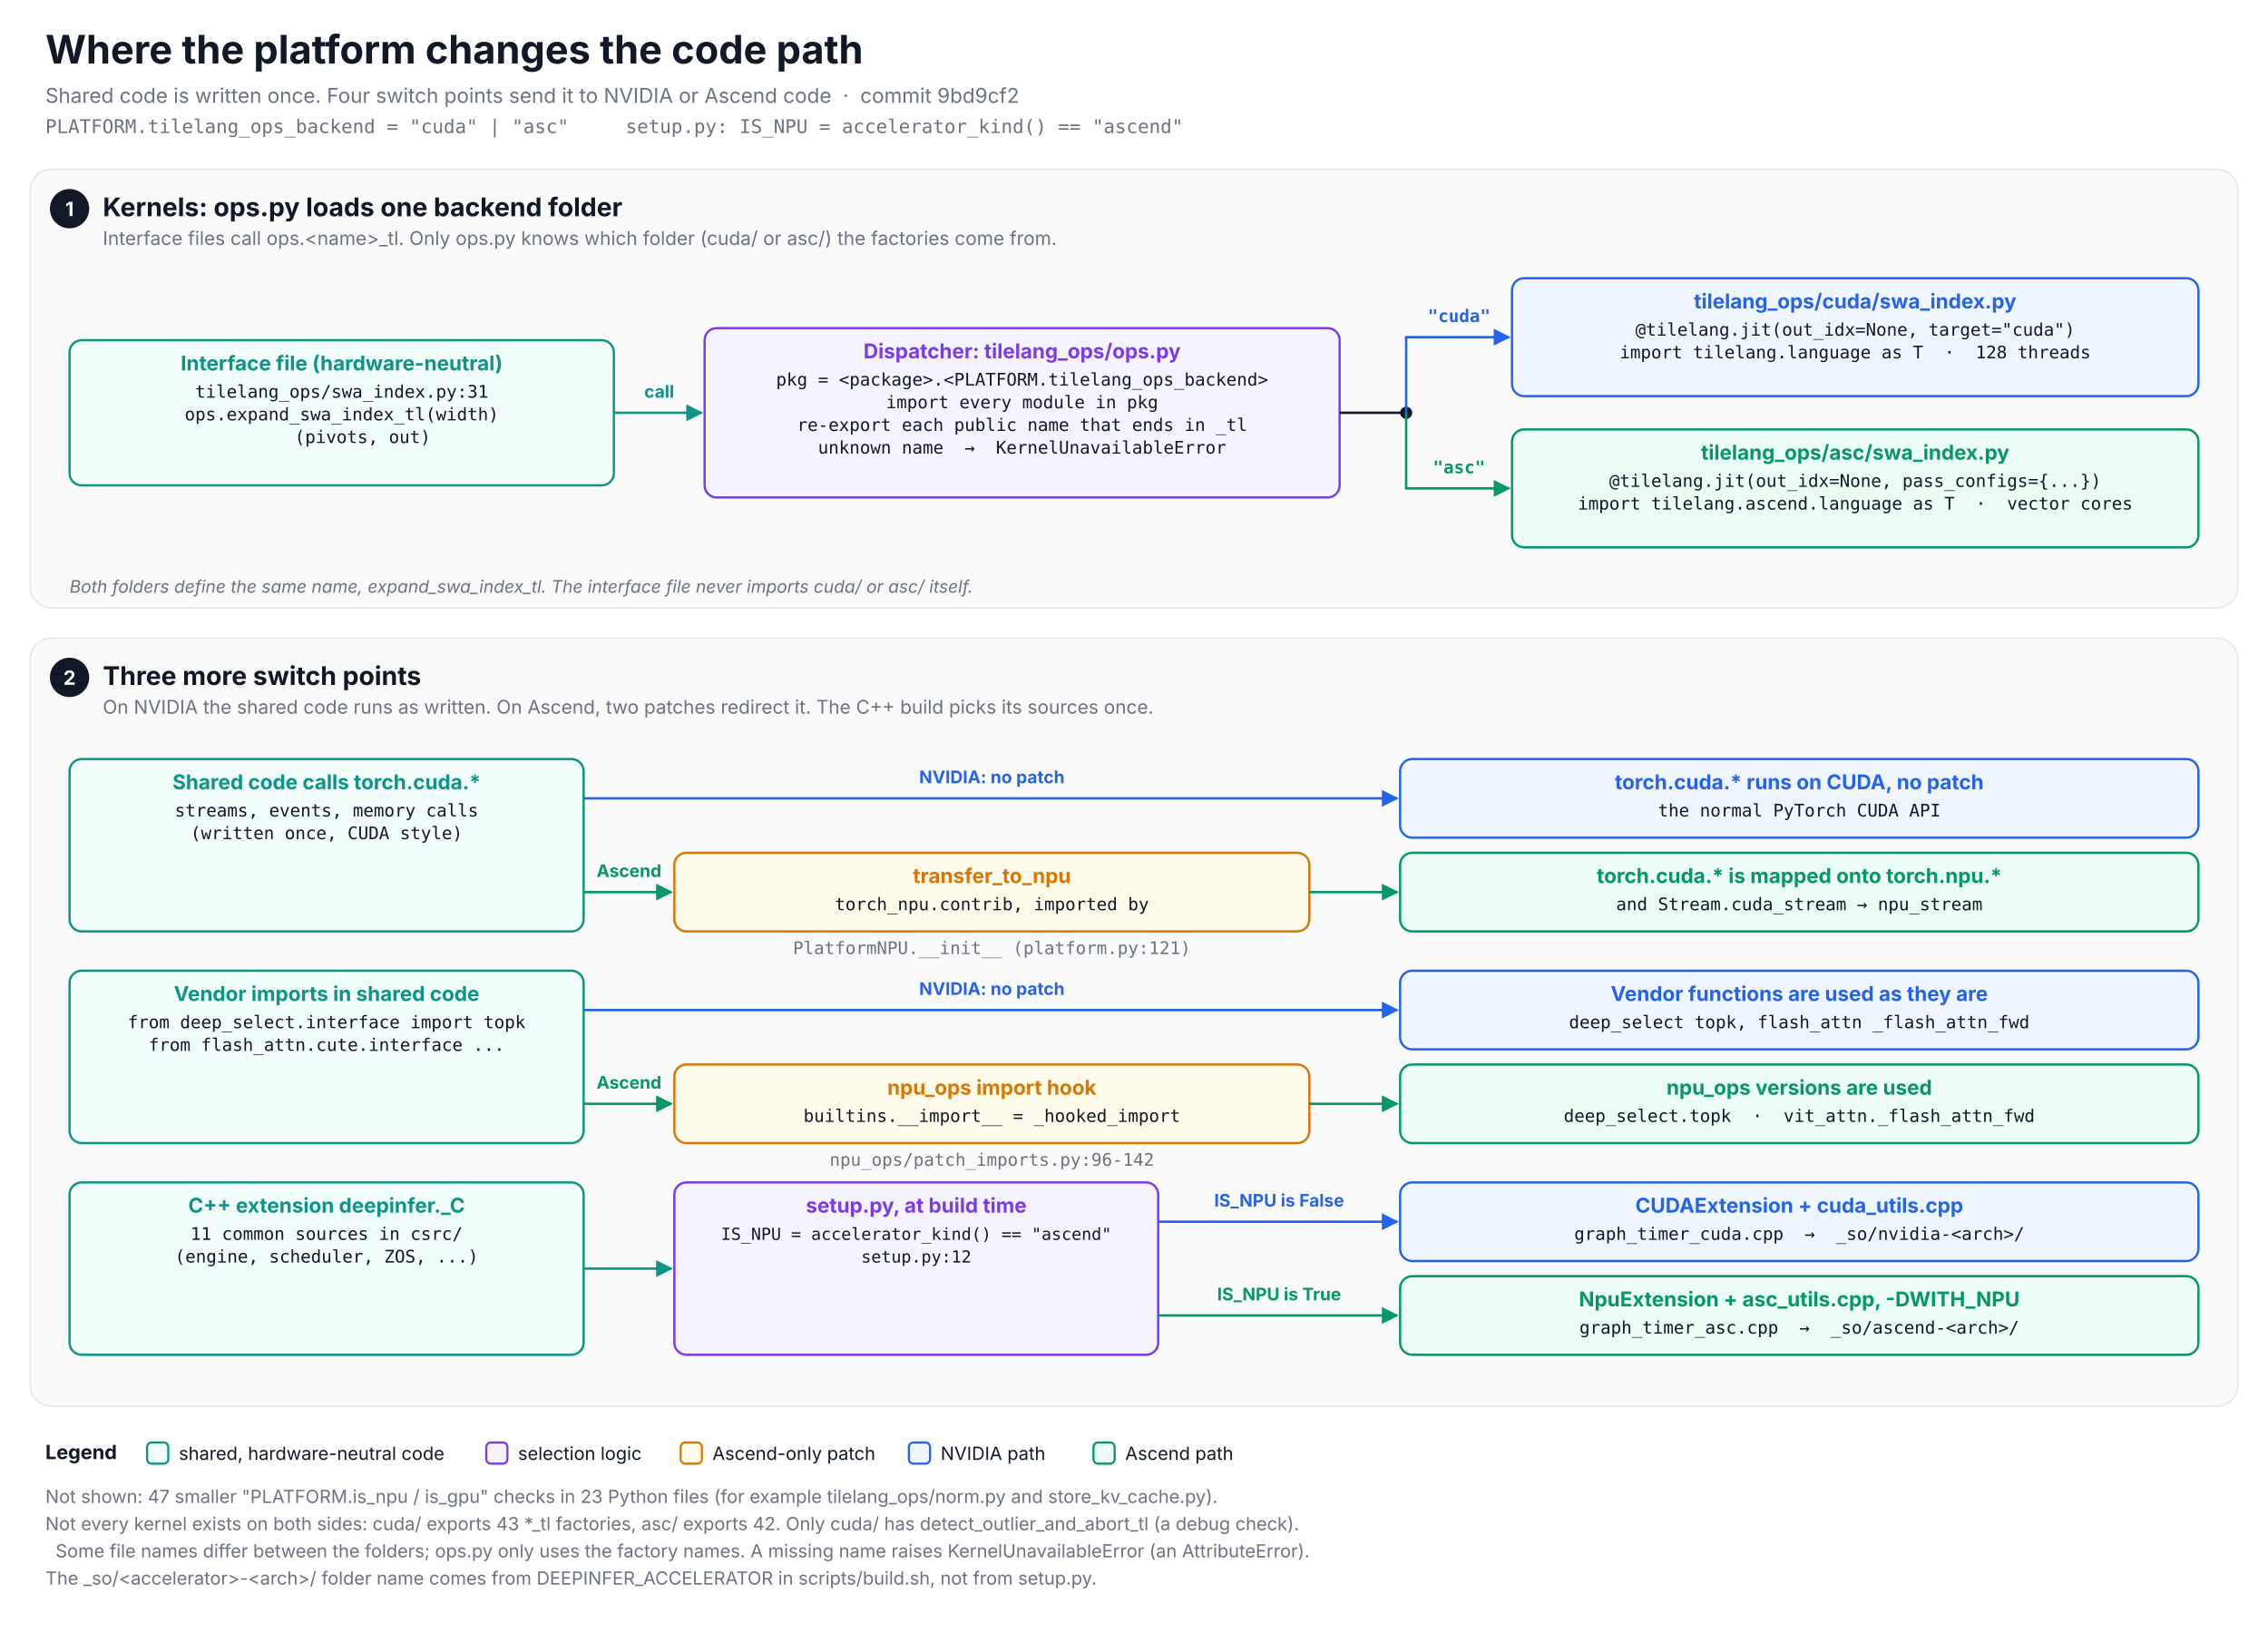
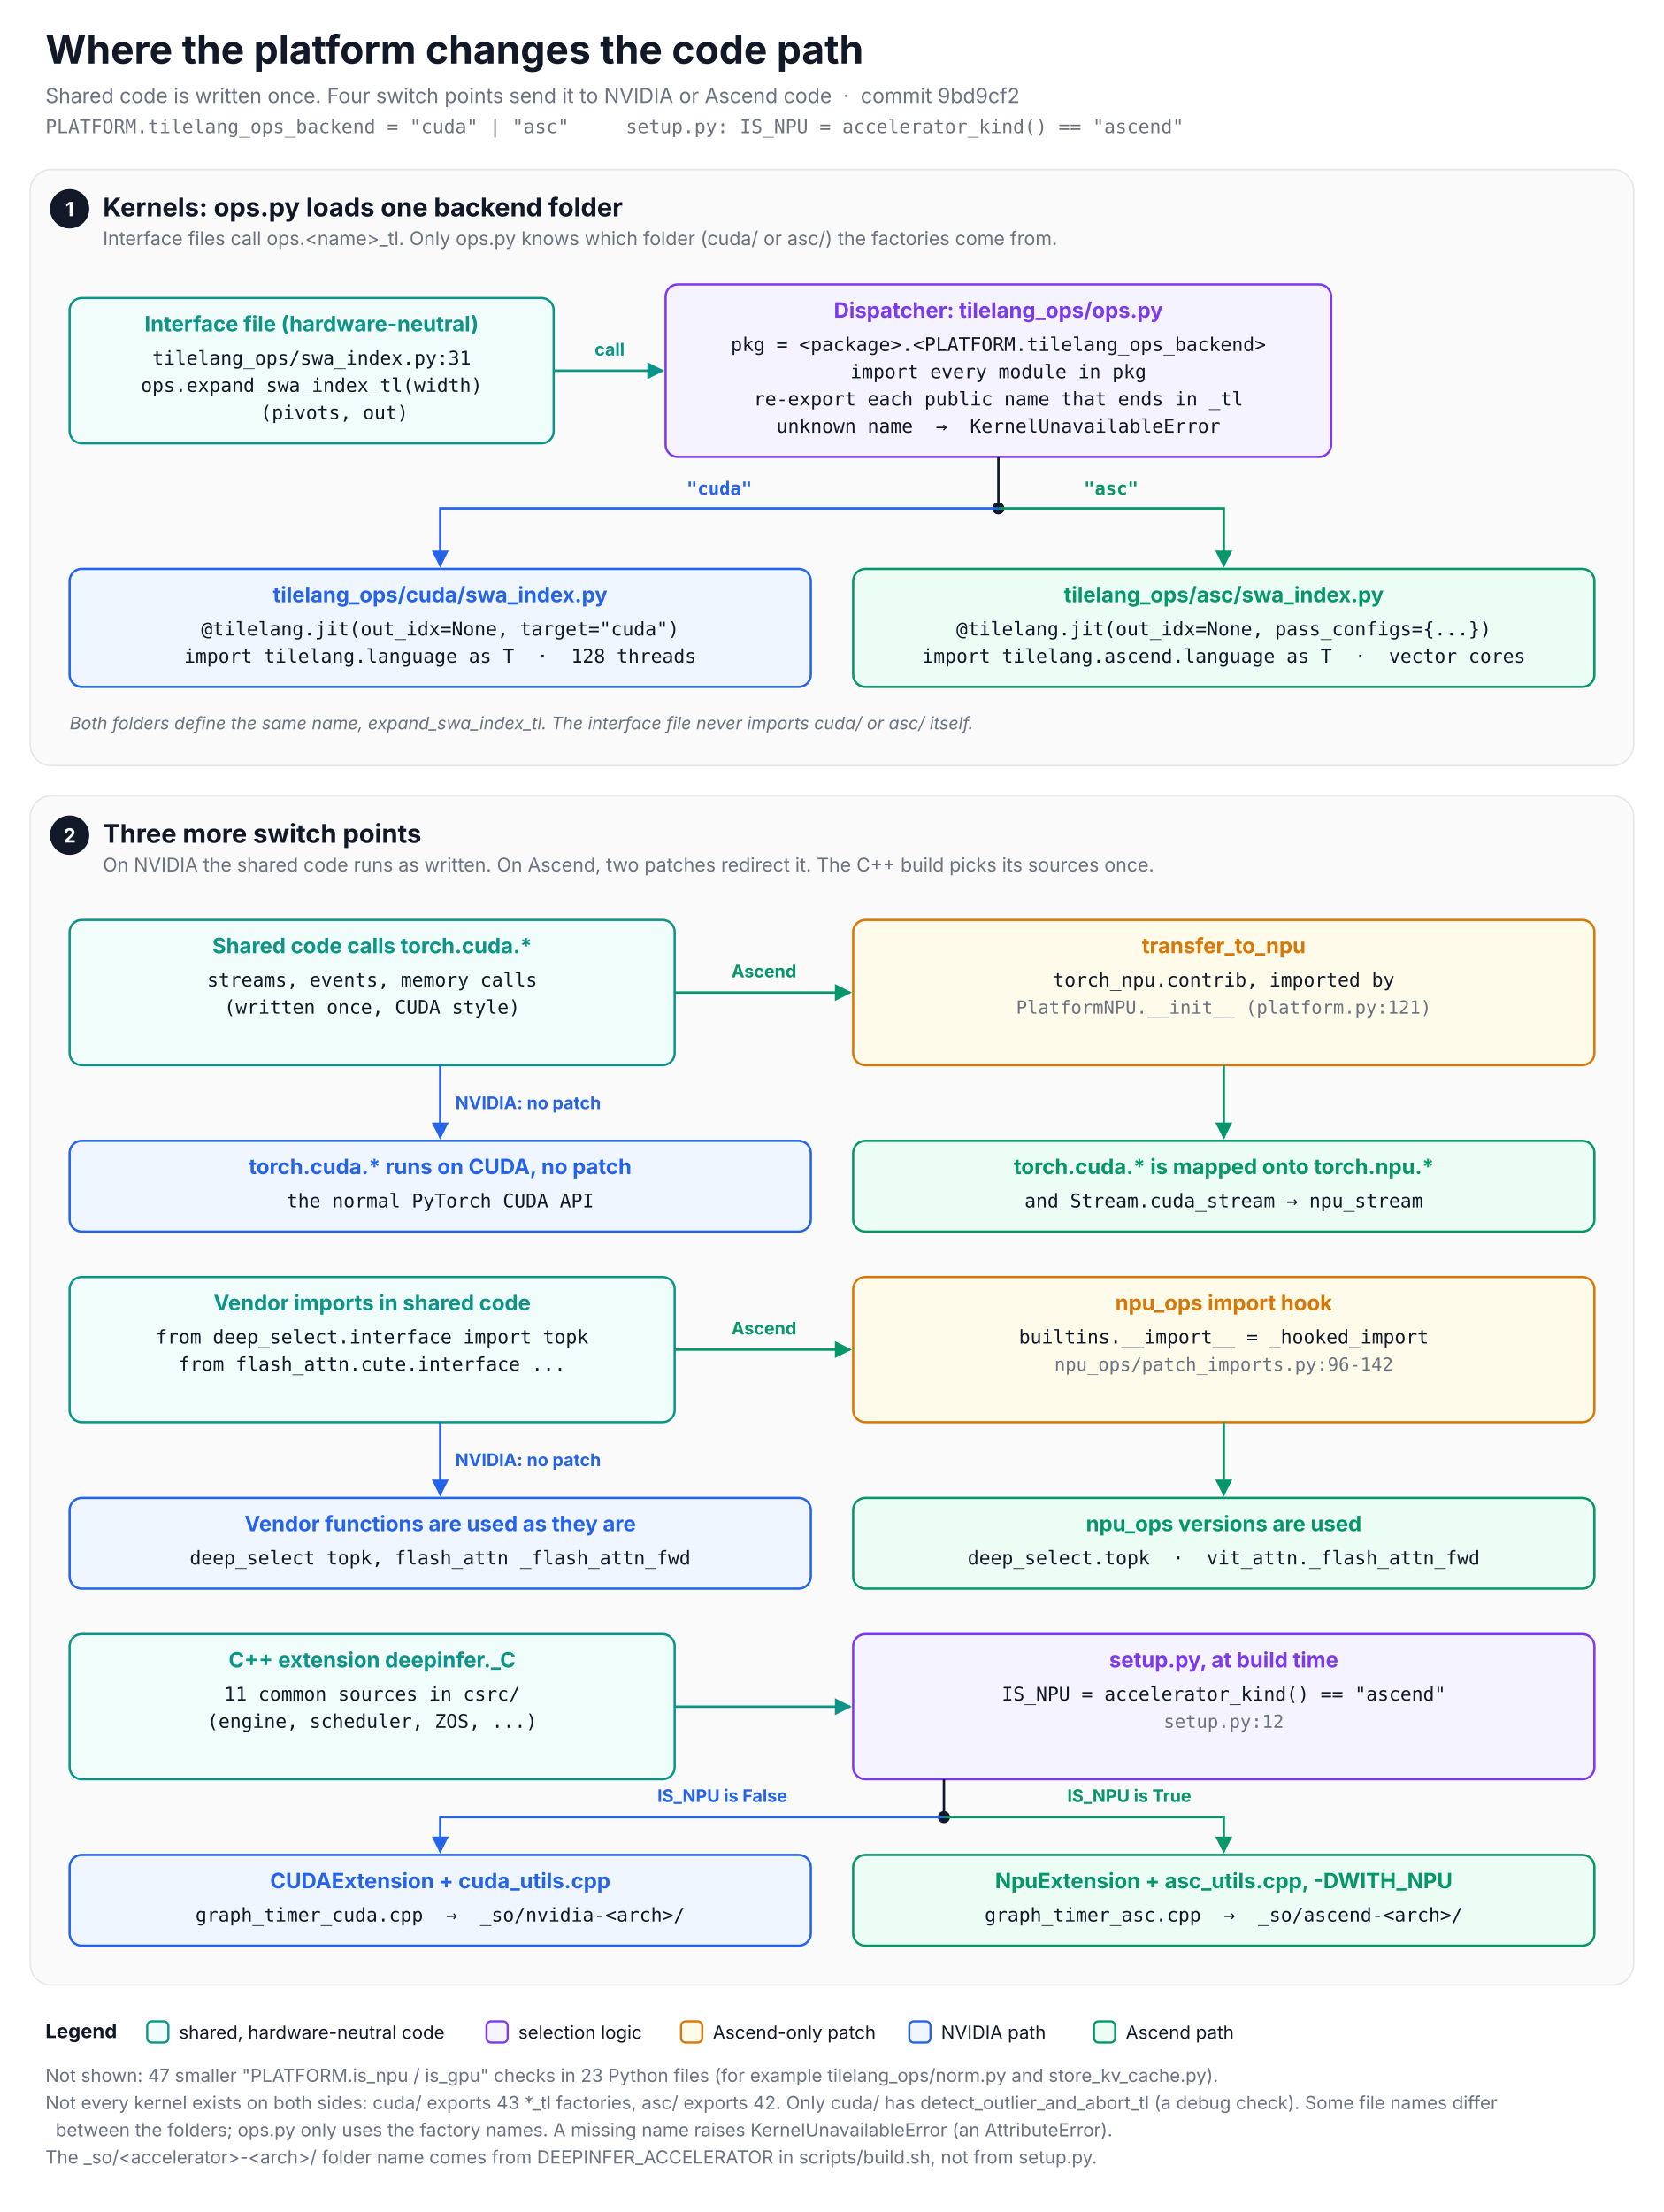
- <svg xmlns="http://www.w3.org/2000/svg" width="1500" height="1080" viewBox="0 0 1500 1080">
+ <svg xmlns="http://www.w3.org/2000/svg" width="1100" height="1462" viewBox="0 0 1100 1462">
  <defs>
    <marker id="m0" viewBox="0 0 10 10" refX="9" refY="5" markerWidth="7" markerHeight="7" orient="auto-start-reverse">
      <path d="M0,0 L10,5 L0,10 z" fill="#0d9488" />
    </marker>
    <marker id="m1" viewBox="0 0 10 10" refX="9" refY="5" markerWidth="7" markerHeight="7" orient="auto-start-reverse">
      <path d="M0,0 L10,5 L0,10 z" fill="#2563eb" />
    </marker>
    <marker id="m2" viewBox="0 0 10 10" refX="9" refY="5" markerWidth="7" markerHeight="7" orient="auto-start-reverse">
      <path d="M0,0 L10,5 L0,10 z" fill="#059669" />
    </marker>
  </defs>
-   <rect width="1500" height="1080" fill="#ffffff" />
+   <rect width="1100" height="1462" fill="#ffffff" />
  <text x="30.0" y="42.0" font-family="Inter,Segoe UI,Helvetica,Arial,sans-serif" font-size="26" fill="#111827" font-weight="bold" text-anchor="start" xml:space="preserve" style="white-space:pre">Where the platform changes the code path</text>
  <text x="30.0" y="68.0" font-family="Inter,Segoe UI,Helvetica,Arial,sans-serif" font-size="13.5" fill="#6b7280" font-weight="normal" text-anchor="start" xml:space="preserve" style="white-space:pre">Shared code is written once. Four switch points send it to NVIDIA or Ascend code  ·  commit 9bd9cf2</text>
  <text x="30.0" y="88.0" font-family="ui-monospace,SFMono-Regular,Menlo,Consolas,monospace" font-size="12.5" fill="#6b7280" font-weight="normal" text-anchor="start" xml:space="preserve" style="white-space:pre">PLATFORM.tilelang_ops_backend = "cuda" | "asc"     setup.py: IS_NPU = accelerator_kind() == "ascend"</text>
-   <rect x="20.0" y="112.0" width="1460.0" height="290.0" rx="14" fill="#fafafa" fill-opacity="1.0" stroke="#e5e7eb" stroke-width="1" />
+   <rect x="20.0" y="112.0" width="1060.0" height="394.0" rx="14" fill="#fafafa" fill-opacity="1.0" stroke="#e5e7eb" stroke-width="1" />
  <circle cx="46.0" cy="138.0" r="13" fill="#111827" />
  <text x="46.0" y="142.9" font-family="Inter,Segoe UI,Helvetica,Arial,sans-serif" font-size="13" fill="#fff" font-weight="bold" text-anchor="middle" xml:space="preserve" style="white-space:pre">1</text>
  <text x="68.0" y="143.0" font-family="Inter,Segoe UI,Helvetica,Arial,sans-serif" font-size="17" fill="#111827" font-weight="bold" text-anchor="start" xml:space="preserve" style="white-space:pre">Kernels: ops.py loads one backend folder</text>
  <text x="68.0" y="162.0" font-family="Inter,Segoe UI,Helvetica,Arial,sans-serif" font-size="12.5" fill="#6b7280" font-weight="normal" text-anchor="start" xml:space="preserve" style="white-space:pre">Interface files call ops.&lt;name&gt;_tl. Only ops.py knows which folder (cuda/ or asc/) the factories come from.</text>
-   <rect x="46.0" y="225.0" width="360.0" height="96.0" rx="8" fill="#f0fdfa" fill-opacity="1.0" stroke="#0d9488" stroke-width="1.5" />
-   <text x="226.0" y="245.0" font-family="Inter,Segoe UI,Helvetica,Arial,sans-serif" font-size="13.5" fill="#0d9488" font-weight="bold" text-anchor="middle" xml:space="preserve" style="white-space:pre">Interface file (hardware-neutral)</text>
-   <text x="226.0" y="263.0" font-family="ui-monospace,SFMono-Regular,Menlo,Consolas,monospace" font-size="11.5" fill="#111827" font-weight="normal" text-anchor="middle" xml:space="preserve" style="white-space:pre">tilelang_ops/swa_index.py:31</text>
-   <text x="226.0" y="278.0" font-family="ui-monospace,SFMono-Regular,Menlo,Consolas,monospace" font-size="11.5" fill="#111827" font-weight="normal" text-anchor="middle" xml:space="preserve" style="white-space:pre">ops.expand_swa_index_tl(width)</text>
-   <text x="226.0" y="293.0" font-family="ui-monospace,SFMono-Regular,Menlo,Consolas,monospace" font-size="11.5" fill="#111827" font-weight="normal" text-anchor="middle" xml:space="preserve" style="white-space:pre">    (pivots, out)</text>
-   <rect x="466.0" y="217.0" width="420.0" height="112.0" rx="8" fill="#f5f3ff" fill-opacity="1.0" stroke="#7c3aed" stroke-width="1.5" />
-   <text x="676.0" y="237.0" font-family="Inter,Segoe UI,Helvetica,Arial,sans-serif" font-size="13.5" fill="#7c3aed" font-weight="bold" text-anchor="middle" xml:space="preserve" style="white-space:pre">Dispatcher: tilelang_ops/ops.py</text>
-   <text x="676.0" y="255.0" font-family="ui-monospace,SFMono-Regular,Menlo,Consolas,monospace" font-size="11.5" fill="#111827" font-weight="normal" text-anchor="middle" xml:space="preserve" style="white-space:pre">pkg = &lt;package&gt;.&lt;PLATFORM.tilelang_ops_backend&gt;</text>
-   <text x="676.0" y="270.0" font-family="ui-monospace,SFMono-Regular,Menlo,Consolas,monospace" font-size="11.5" fill="#111827" font-weight="normal" text-anchor="middle" xml:space="preserve" style="white-space:pre">import every module in pkg</text>
-   <text x="676.0" y="285.0" font-family="ui-monospace,SFMono-Regular,Menlo,Consolas,monospace" font-size="11.5" fill="#111827" font-weight="normal" text-anchor="middle" xml:space="preserve" style="white-space:pre">re-export each public name that ends in _tl</text>
-   <text x="676.0" y="300.0" font-family="ui-monospace,SFMono-Regular,Menlo,Consolas,monospace" font-size="11.5" fill="#111827" font-weight="normal" text-anchor="middle" xml:space="preserve" style="white-space:pre">unknown name  →  KernelUnavailableError</text>
-   <line x1="406.0" y1="273.0" x2="464.0" y2="273.0" stroke="#0d9488" stroke-width="1.6" marker-end="url(#m0)" />
-   <text x="436.0" y="263.0" font-family="Inter,Segoe UI,Helvetica,Arial,sans-serif" font-size="11.5" fill="#0d9488" font-weight="bold" text-anchor="middle" xml:space="preserve" style="white-space:pre">call</text>
-   <line x1="886.0" y1="273.0" x2="930.0" y2="273.0" stroke="#111827" stroke-width="1.6" />
-   <circle cx="930.0" cy="273.0" r="4" fill="#111827" />
-   <path d="M 930,273.0 L 930,223.0 L 998,223.0" fill="none" stroke="#2563eb" stroke-width="1.6" marker-end="url(#m1)" />
-   <path d="M 930,273.0 L 930,323.0 L 998,323.0" fill="none" stroke="#059669" stroke-width="1.6" marker-end="url(#m2)" />
-   <text x="965.0" y="213.0" font-family="ui-monospace,SFMono-Regular,Menlo,Consolas,monospace" font-size="11.5" fill="#2563eb" font-weight="bold" text-anchor="middle" xml:space="preserve" style="white-space:pre">"cuda"</text>
-   <text x="965.0" y="313.0" font-family="ui-monospace,SFMono-Regular,Menlo,Consolas,monospace" font-size="11.5" fill="#059669" font-weight="bold" text-anchor="middle" xml:space="preserve" style="white-space:pre">"asc"</text>
-   <rect x="1000.0" y="184.0" width="454.0" height="78.0" rx="8" fill="#eff6ff" fill-opacity="1.0" stroke="#2563eb" stroke-width="1.5" />
-   <text x="1227.0" y="204.0" font-family="Inter,Segoe UI,Helvetica,Arial,sans-serif" font-size="13.5" fill="#2563eb" font-weight="bold" text-anchor="middle" xml:space="preserve" style="white-space:pre">tilelang_ops/cuda/swa_index.py</text>
-   <text x="1227.0" y="222.0" font-family="ui-monospace,SFMono-Regular,Menlo,Consolas,monospace" font-size="11.5" fill="#111827" font-weight="normal" text-anchor="middle" xml:space="preserve" style="white-space:pre">@tilelang.jit(out_idx=None, target="cuda")</text>
-   <text x="1227.0" y="237.0" font-family="ui-monospace,SFMono-Regular,Menlo,Consolas,monospace" font-size="11.5" fill="#111827" font-weight="normal" text-anchor="middle" xml:space="preserve" style="white-space:pre">import tilelang.language as T  ·  128 threads</text>
-   <rect x="1000.0" y="284.0" width="454.0" height="78.0" rx="8" fill="#ecfdf5" fill-opacity="1.0" stroke="#059669" stroke-width="1.5" />
-   <text x="1227.0" y="304.0" font-family="Inter,Segoe UI,Helvetica,Arial,sans-serif" font-size="13.5" fill="#059669" font-weight="bold" text-anchor="middle" xml:space="preserve" style="white-space:pre">tilelang_ops/asc/swa_index.py</text>
-   <text x="1227.0" y="322.0" font-family="ui-monospace,SFMono-Regular,Menlo,Consolas,monospace" font-size="11.5" fill="#111827" font-weight="normal" text-anchor="middle" xml:space="preserve" style="white-space:pre">@tilelang.jit(out_idx=None, pass_configs={...})</text>
-   <text x="1227.0" y="337.0" font-family="ui-monospace,SFMono-Regular,Menlo,Consolas,monospace" font-size="11.5" fill="#111827" font-weight="normal" text-anchor="middle" xml:space="preserve" style="white-space:pre">import tilelang.ascend.language as T  ·  vector cores</text>
-   <text x="46.0" y="392.0" font-family="Inter,Segoe UI,Helvetica,Arial,sans-serif" font-size="11.5" fill="#6b7280" font-weight="normal" text-anchor="start" xml:space="preserve" style="white-space:pre" font-style="italic">Both folders define the same name, expand_swa_index_tl. The interface file never imports cuda/ or asc/ itself.</text>
-   <rect x="20.0" y="422.0" width="1460.0" height="508.0" rx="14" fill="#fafafa" fill-opacity="1.0" stroke="#e5e7eb" stroke-width="1" />
-   <circle cx="46.0" cy="448.0" r="13" fill="#111827" />
-   <text x="46.0" y="452.9" font-family="Inter,Segoe UI,Helvetica,Arial,sans-serif" font-size="13" fill="#fff" font-weight="bold" text-anchor="middle" xml:space="preserve" style="white-space:pre">2</text>
-   <text x="68.0" y="453.0" font-family="Inter,Segoe UI,Helvetica,Arial,sans-serif" font-size="17" fill="#111827" font-weight="bold" text-anchor="start" xml:space="preserve" style="white-space:pre">Three more switch points</text>
-   <text x="68.0" y="472.0" font-family="Inter,Segoe UI,Helvetica,Arial,sans-serif" font-size="12.5" fill="#6b7280" font-weight="normal" text-anchor="start" xml:space="preserve" style="white-space:pre">On NVIDIA the shared code runs as written. On Ascend, two patches redirect it. The C++ build picks its sources once.</text>
-   <rect x="46.0" y="502.0" width="340.0" height="114.0" rx="8" fill="#f0fdfa" fill-opacity="1.0" stroke="#0d9488" stroke-width="1.5" />
-   <text x="216.0" y="522.0" font-family="Inter,Segoe UI,Helvetica,Arial,sans-serif" font-size="13.5" fill="#0d9488" font-weight="bold" text-anchor="middle" xml:space="preserve" style="white-space:pre">Shared code calls torch.cuda.*</text>
-   <text x="216.0" y="540.0" font-family="ui-monospace,SFMono-Regular,Menlo,Consolas,monospace" font-size="11.5" fill="#111827" font-weight="normal" text-anchor="middle" xml:space="preserve" style="white-space:pre">streams, events, memory calls</text>
-   <text x="216.0" y="555.0" font-family="ui-monospace,SFMono-Regular,Menlo,Consolas,monospace" font-size="11.5" fill="#111827" font-weight="normal" text-anchor="middle" xml:space="preserve" style="white-space:pre">(written once, CUDA style)</text>
-   <rect x="446.0" y="564.0" width="420.0" height="52.0" rx="8" fill="#fffbeb" fill-opacity="1.0" stroke="#d97706" stroke-width="1.5" />
-   <text x="656.0" y="584.0" font-family="Inter,Segoe UI,Helvetica,Arial,sans-serif" font-size="13.5" fill="#d97706" font-weight="bold" text-anchor="middle" xml:space="preserve" style="white-space:pre">transfer_to_npu</text>
-   <text x="656.0" y="602.0" font-family="ui-monospace,SFMono-Regular,Menlo,Consolas,monospace" font-size="11.5" fill="#111827" font-weight="normal" text-anchor="middle" xml:space="preserve" style="white-space:pre">torch_npu.contrib, imported by</text>
-   <text x="656.0" y="631.0" font-family="ui-monospace,SFMono-Regular,Menlo,Consolas,monospace" font-size="11.5" fill="#6b7280" font-weight="normal" text-anchor="middle" xml:space="preserve" style="white-space:pre">PlatformNPU.__init__ (platform.py:121)</text>
-   <line x1="386.0" y1="528.0" x2="924.0" y2="528.0" stroke="#2563eb" stroke-width="1.6" marker-end="url(#m1)" />
-   <text x="656.0" y="518.0" font-family="Inter,Segoe UI,Helvetica,Arial,sans-serif" font-size="11.5" fill="#2563eb" font-weight="bold" text-anchor="middle" xml:space="preserve" style="white-space:pre">NVIDIA: no patch</text>
-   <line x1="386.0" y1="590.0" x2="444.0" y2="590.0" stroke="#059669" stroke-width="1.6" marker-end="url(#m2)" />
-   <line x1="866.0" y1="590.0" x2="924.0" y2="590.0" stroke="#059669" stroke-width="1.6" marker-end="url(#m2)" />
-   <text x="416.0" y="580.0" font-family="Inter,Segoe UI,Helvetica,Arial,sans-serif" font-size="11.5" fill="#059669" font-weight="bold" text-anchor="middle" xml:space="preserve" style="white-space:pre">Ascend</text>
-   <rect x="926.0" y="502.0" width="528.0" height="52.0" rx="8" fill="#eff6ff" fill-opacity="1.0" stroke="#2563eb" stroke-width="1.5" />
-   <text x="1190.0" y="522.0" font-family="Inter,Segoe UI,Helvetica,Arial,sans-serif" font-size="13.5" fill="#2563eb" font-weight="bold" text-anchor="middle" xml:space="preserve" style="white-space:pre">torch.cuda.* runs on CUDA, no patch</text>
-   <text x="1190.0" y="540.0" font-family="ui-monospace,SFMono-Regular,Menlo,Consolas,monospace" font-size="11.5" fill="#111827" font-weight="normal" text-anchor="middle" xml:space="preserve" style="white-space:pre">the normal PyTorch CUDA API</text>
-   <rect x="926.0" y="564.0" width="528.0" height="52.0" rx="8" fill="#ecfdf5" fill-opacity="1.0" stroke="#059669" stroke-width="1.5" />
-   <text x="1190.0" y="584.0" font-family="Inter,Segoe UI,Helvetica,Arial,sans-serif" font-size="13.5" fill="#059669" font-weight="bold" text-anchor="middle" xml:space="preserve" style="white-space:pre">torch.cuda.* is mapped onto torch.npu.*</text>
-   <text x="1190.0" y="602.0" font-family="ui-monospace,SFMono-Regular,Menlo,Consolas,monospace" font-size="11.5" fill="#111827" font-weight="normal" text-anchor="middle" xml:space="preserve" style="white-space:pre">and Stream.cuda_stream → npu_stream</text>
-   <rect x="46.0" y="642.0" width="340.0" height="114.0" rx="8" fill="#f0fdfa" fill-opacity="1.0" stroke="#0d9488" stroke-width="1.5" />
-   <text x="216.0" y="662.0" font-family="Inter,Segoe UI,Helvetica,Arial,sans-serif" font-size="13.5" fill="#0d9488" font-weight="bold" text-anchor="middle" xml:space="preserve" style="white-space:pre">Vendor imports in shared code</text>
-   <text x="216.0" y="680.0" font-family="ui-monospace,SFMono-Regular,Menlo,Consolas,monospace" font-size="11.5" fill="#111827" font-weight="normal" text-anchor="middle" xml:space="preserve" style="white-space:pre">from deep_select.interface import topk</text>
-   <text x="216.0" y="695.0" font-family="ui-monospace,SFMono-Regular,Menlo,Consolas,monospace" font-size="11.5" fill="#111827" font-weight="normal" text-anchor="middle" xml:space="preserve" style="white-space:pre">from flash_attn.cute.interface ...</text>
-   <rect x="446.0" y="704.0" width="420.0" height="52.0" rx="8" fill="#fffbeb" fill-opacity="1.0" stroke="#d97706" stroke-width="1.5" />
-   <text x="656.0" y="724.0" font-family="Inter,Segoe UI,Helvetica,Arial,sans-serif" font-size="13.5" fill="#d97706" font-weight="bold" text-anchor="middle" xml:space="preserve" style="white-space:pre">npu_ops import hook</text>
-   <text x="656.0" y="742.0" font-family="ui-monospace,SFMono-Regular,Menlo,Consolas,monospace" font-size="11.5" fill="#111827" font-weight="normal" text-anchor="middle" xml:space="preserve" style="white-space:pre">builtins.__import__ = _hooked_import</text>
-   <text x="656.0" y="771.0" font-family="ui-monospace,SFMono-Regular,Menlo,Consolas,monospace" font-size="11.5" fill="#6b7280" font-weight="normal" text-anchor="middle" xml:space="preserve" style="white-space:pre">npu_ops/patch_imports.py:96-142</text>
-   <line x1="386.0" y1="668.0" x2="924.0" y2="668.0" stroke="#2563eb" stroke-width="1.6" marker-end="url(#m1)" />
-   <text x="656.0" y="658.0" font-family="Inter,Segoe UI,Helvetica,Arial,sans-serif" font-size="11.5" fill="#2563eb" font-weight="bold" text-anchor="middle" xml:space="preserve" style="white-space:pre">NVIDIA: no patch</text>
-   <line x1="386.0" y1="730.0" x2="444.0" y2="730.0" stroke="#059669" stroke-width="1.6" marker-end="url(#m2)" />
-   <line x1="866.0" y1="730.0" x2="924.0" y2="730.0" stroke="#059669" stroke-width="1.6" marker-end="url(#m2)" />
-   <text x="416.0" y="720.0" font-family="Inter,Segoe UI,Helvetica,Arial,sans-serif" font-size="11.5" fill="#059669" font-weight="bold" text-anchor="middle" xml:space="preserve" style="white-space:pre">Ascend</text>
-   <rect x="926.0" y="642.0" width="528.0" height="52.0" rx="8" fill="#eff6ff" fill-opacity="1.0" stroke="#2563eb" stroke-width="1.5" />
-   <text x="1190.0" y="662.0" font-family="Inter,Segoe UI,Helvetica,Arial,sans-serif" font-size="13.5" fill="#2563eb" font-weight="bold" text-anchor="middle" xml:space="preserve" style="white-space:pre">Vendor functions are used as they are</text>
-   <text x="1190.0" y="680.0" font-family="ui-monospace,SFMono-Regular,Menlo,Consolas,monospace" font-size="11.5" fill="#111827" font-weight="normal" text-anchor="middle" xml:space="preserve" style="white-space:pre">deep_select topk, flash_attn _flash_attn_fwd</text>
-   <rect x="926.0" y="704.0" width="528.0" height="52.0" rx="8" fill="#ecfdf5" fill-opacity="1.0" stroke="#059669" stroke-width="1.5" />
-   <text x="1190.0" y="724.0" font-family="Inter,Segoe UI,Helvetica,Arial,sans-serif" font-size="13.5" fill="#059669" font-weight="bold" text-anchor="middle" xml:space="preserve" style="white-space:pre">npu_ops versions are used</text>
-   <text x="1190.0" y="742.0" font-family="ui-monospace,SFMono-Regular,Menlo,Consolas,monospace" font-size="11.5" fill="#111827" font-weight="normal" text-anchor="middle" xml:space="preserve" style="white-space:pre">deep_select.topk  ·  vit_attn._flash_attn_fwd</text>
-   <rect x="46.0" y="782.0" width="340.0" height="114.0" rx="8" fill="#f0fdfa" fill-opacity="1.0" stroke="#0d9488" stroke-width="1.5" />
-   <text x="216.0" y="802.0" font-family="Inter,Segoe UI,Helvetica,Arial,sans-serif" font-size="13.5" fill="#0d9488" font-weight="bold" text-anchor="middle" xml:space="preserve" style="white-space:pre">C++ extension deepinfer._C</text>
-   <text x="216.0" y="820.0" font-family="ui-monospace,SFMono-Regular,Menlo,Consolas,monospace" font-size="11.5" fill="#111827" font-weight="normal" text-anchor="middle" xml:space="preserve" style="white-space:pre">11 common sources in csrc/</text>
-   <text x="216.0" y="835.0" font-family="ui-monospace,SFMono-Regular,Menlo,Consolas,monospace" font-size="11.5" fill="#111827" font-weight="normal" text-anchor="middle" xml:space="preserve" style="white-space:pre">(engine, scheduler, ZOS, ...)</text>
-   <rect x="446.0" y="782.0" width="320.0" height="114.0" rx="8" fill="#f5f3ff" fill-opacity="1.0" stroke="#7c3aed" stroke-width="1.5" />
-   <text x="606.0" y="802.0" font-family="Inter,Segoe UI,Helvetica,Arial,sans-serif" font-size="13.5" fill="#7c3aed" font-weight="bold" text-anchor="middle" xml:space="preserve" style="white-space:pre">setup.py, at build time</text>
-   <text x="606.0" y="820.0" font-family="ui-monospace,SFMono-Regular,Menlo,Consolas,monospace" font-size="11" fill="#111827" font-weight="normal" text-anchor="middle" xml:space="preserve" style="white-space:pre">IS_NPU = accelerator_kind() == "ascend"</text>
-   <text x="606.0" y="835.0" font-family="ui-monospace,SFMono-Regular,Menlo,Consolas,monospace" font-size="11" fill="#111827" font-weight="normal" text-anchor="middle" xml:space="preserve" style="white-space:pre">setup.py:12</text>
-   <line x1="386.0" y1="839.0" x2="444.0" y2="839.0" stroke="#0d9488" stroke-width="1.6" marker-end="url(#m0)" />
-   <path d="M 766,808.0 L 924,808.0" fill="none" stroke="#2563eb" stroke-width="1.6" marker-end="url(#m1)" />
-   <path d="M 766,870.0 L 924,870.0" fill="none" stroke="#059669" stroke-width="1.6" marker-end="url(#m2)" />
-   <text x="846.0" y="798.0" font-family="Inter,Segoe UI,Helvetica,Arial,sans-serif" font-size="11.5" fill="#2563eb" font-weight="bold" text-anchor="middle" xml:space="preserve" style="white-space:pre">IS_NPU is False</text>
-   <text x="846.0" y="860.0" font-family="Inter,Segoe UI,Helvetica,Arial,sans-serif" font-size="11.5" fill="#059669" font-weight="bold" text-anchor="middle" xml:space="preserve" style="white-space:pre">IS_NPU is True</text>
-   <rect x="926.0" y="782.0" width="528.0" height="52.0" rx="8" fill="#eff6ff" fill-opacity="1.0" stroke="#2563eb" stroke-width="1.5" />
-   <text x="1190.0" y="802.0" font-family="Inter,Segoe UI,Helvetica,Arial,sans-serif" font-size="13.5" fill="#2563eb" font-weight="bold" text-anchor="middle" xml:space="preserve" style="white-space:pre">CUDAExtension + cuda_utils.cpp</text>
-   <text x="1190.0" y="820.0" font-family="ui-monospace,SFMono-Regular,Menlo,Consolas,monospace" font-size="11.5" fill="#111827" font-weight="normal" text-anchor="middle" xml:space="preserve" style="white-space:pre">graph_timer_cuda.cpp  →  _so/nvidia-&lt;arch&gt;/</text>
-   <rect x="926.0" y="844.0" width="528.0" height="52.0" rx="8" fill="#ecfdf5" fill-opacity="1.0" stroke="#059669" stroke-width="1.5" />
-   <text x="1190.0" y="864.0" font-family="Inter,Segoe UI,Helvetica,Arial,sans-serif" font-size="13.5" fill="#059669" font-weight="bold" text-anchor="middle" xml:space="preserve" style="white-space:pre">NpuExtension + asc_utils.cpp, -DWITH_NPU</text>
-   <text x="1190.0" y="882.0" font-family="ui-monospace,SFMono-Regular,Menlo,Consolas,monospace" font-size="11.5" fill="#111827" font-weight="normal" text-anchor="middle" xml:space="preserve" style="white-space:pre">graph_timer_asc.cpp  →  _so/ascend-&lt;arch&gt;/</text>
-   <text x="30.0" y="965.0" font-family="Inter,Segoe UI,Helvetica,Arial,sans-serif" font-size="13" fill="#111827" font-weight="bold" text-anchor="start" xml:space="preserve" style="white-space:pre">Legend</text>
-   <rect x="97.3" y="954.0" width="14.0" height="14.0" rx="3" fill="#f0fdfa" fill-opacity="1.0" stroke="#0d9488" stroke-width="1.4" />
-   <text x="118.3" y="965.5" font-family="Inter,Segoe UI,Helvetica,Arial,sans-serif" font-size="12" fill="#111827" font-weight="normal" text-anchor="start" xml:space="preserve" style="white-space:pre">shared, hardware-neutral code</text>
-   <rect x="321.6" y="954.0" width="14.0" height="14.0" rx="3" fill="#f5f3ff" fill-opacity="1.0" stroke="#7c3aed" stroke-width="1.4" />
-   <text x="342.6" y="965.5" font-family="Inter,Segoe UI,Helvetica,Arial,sans-serif" font-size="12" fill="#111827" font-weight="normal" text-anchor="start" xml:space="preserve" style="white-space:pre">selection logic</text>
-   <rect x="450.2" y="954.0" width="14.0" height="14.0" rx="3" fill="#fffbeb" fill-opacity="1.0" stroke="#d97706" stroke-width="1.4" />
-   <text x="471.2" y="965.5" font-family="Inter,Segoe UI,Helvetica,Arial,sans-serif" font-size="12" fill="#111827" font-weight="normal" text-anchor="start" xml:space="preserve" style="white-space:pre">Ascend-only patch</text>
-   <rect x="601.1" y="954.0" width="14.0" height="14.0" rx="3" fill="#eff6ff" fill-opacity="1.0" stroke="#2563eb" stroke-width="1.4" />
-   <text x="622.1" y="965.5" font-family="Inter,Segoe UI,Helvetica,Arial,sans-serif" font-size="12" fill="#111827" font-weight="normal" text-anchor="start" xml:space="preserve" style="white-space:pre">NVIDIA path</text>
-   <rect x="723.2" y="954.0" width="14.0" height="14.0" rx="3" fill="#ecfdf5" fill-opacity="1.0" stroke="#059669" stroke-width="1.4" />
-   <text x="744.2" y="965.5" font-family="Inter,Segoe UI,Helvetica,Arial,sans-serif" font-size="12" fill="#111827" font-weight="normal" text-anchor="start" xml:space="preserve" style="white-space:pre">Ascend path</text>
-   <text x="30.0" y="994.0" font-family="Inter,Segoe UI,Helvetica,Arial,sans-serif" font-size="12" fill="#6b7280" font-weight="normal" text-anchor="start" xml:space="preserve" style="white-space:pre">Not shown: 47 smaller "PLATFORM.is_npu / is_gpu" checks in 23 Python files (for example tilelang_ops/norm.py and store_kv_cache.py).</text>
-   <text x="30.0" y="1012.0" font-family="Inter,Segoe UI,Helvetica,Arial,sans-serif" font-size="12" fill="#6b7280" font-weight="normal" text-anchor="start" xml:space="preserve" style="white-space:pre">Not every kernel exists on both sides: cuda/ exports 43 *_tl factories, asc/ exports 42. Only cuda/ has detect_outlier_and_abort_tl (a debug check).</text>
-   <text x="30.0" y="1030.0" font-family="Inter,Segoe UI,Helvetica,Arial,sans-serif" font-size="12" fill="#6b7280" font-weight="normal" text-anchor="start" xml:space="preserve" style="white-space:pre">  Some file names differ between the folders; ops.py only uses the factory names. A missing name raises KernelUnavailableError (an AttributeError).</text>
-   <text x="30.0" y="1048.0" font-family="Inter,Segoe UI,Helvetica,Arial,sans-serif" font-size="12" fill="#6b7280" font-weight="normal" text-anchor="start" xml:space="preserve" style="white-space:pre">The _so/&lt;accelerator&gt;-&lt;arch&gt;/ folder name comes from DEEPINFER_ACCELERATOR in scripts/build.sh, not from setup.py.</text>
+   <rect x="46.0" y="197.0" width="320.0" height="96.0" rx="8" fill="#f0fdfa" fill-opacity="1.0" stroke="#0d9488" stroke-width="1.5" />
+   <text x="206.0" y="219.0" font-family="Inter,Segoe UI,Helvetica,Arial,sans-serif" font-size="14" fill="#0d9488" font-weight="bold" text-anchor="middle" xml:space="preserve" style="white-space:pre">Interface file (hardware-neutral)</text>
+   <text x="206.0" y="241.0" font-family="ui-monospace,SFMono-Regular,Menlo,Consolas,monospace" font-size="12.5" fill="#111827" font-weight="normal" text-anchor="middle" xml:space="preserve" style="white-space:pre">tilelang_ops/swa_index.py:31</text>
+   <text x="206.0" y="259.0" font-family="ui-monospace,SFMono-Regular,Menlo,Consolas,monospace" font-size="12.5" fill="#111827" font-weight="normal" text-anchor="middle" xml:space="preserve" style="white-space:pre">ops.expand_swa_index_tl(width)</text>
+   <text x="206.0" y="277.0" font-family="ui-monospace,SFMono-Regular,Menlo,Consolas,monospace" font-size="12.5" fill="#111827" font-weight="normal" text-anchor="middle" xml:space="preserve" style="white-space:pre">    (pivots, out)</text>
+   <rect x="440.0" y="188.0" width="440.0" height="114.0" rx="8" fill="#f5f3ff" fill-opacity="1.0" stroke="#7c3aed" stroke-width="1.5" />
+   <text x="660.0" y="210.0" font-family="Inter,Segoe UI,Helvetica,Arial,sans-serif" font-size="14" fill="#7c3aed" font-weight="bold" text-anchor="middle" xml:space="preserve" style="white-space:pre">Dispatcher: tilelang_ops/ops.py</text>
+   <text x="660.0" y="232.0" font-family="ui-monospace,SFMono-Regular,Menlo,Consolas,monospace" font-size="12.5" fill="#111827" font-weight="normal" text-anchor="middle" xml:space="preserve" style="white-space:pre">pkg = &lt;package&gt;.&lt;PLATFORM.tilelang_ops_backend&gt;</text>
+   <text x="660.0" y="250.0" font-family="ui-monospace,SFMono-Regular,Menlo,Consolas,monospace" font-size="12.5" fill="#111827" font-weight="normal" text-anchor="middle" xml:space="preserve" style="white-space:pre">import every module in pkg</text>
+   <text x="660.0" y="268.0" font-family="ui-monospace,SFMono-Regular,Menlo,Consolas,monospace" font-size="12.5" fill="#111827" font-weight="normal" text-anchor="middle" xml:space="preserve" style="white-space:pre">re-export each public name that ends in _tl</text>
+   <text x="660.0" y="286.0" font-family="ui-monospace,SFMono-Regular,Menlo,Consolas,monospace" font-size="12.5" fill="#111827" font-weight="normal" text-anchor="middle" xml:space="preserve" style="white-space:pre">unknown name  →  KernelUnavailableError</text>
+   <line x1="366.0" y1="245.0" x2="438.0" y2="245.0" stroke="#0d9488" stroke-width="1.6" marker-end="url(#m0)" />
+   <text x="403.0" y="235.0" font-family="Inter,Segoe UI,Helvetica,Arial,sans-serif" font-size="11.5" fill="#0d9488" font-weight="bold" text-anchor="middle" xml:space="preserve" style="white-space:pre">call</text>
+   <line x1="660.0" y1="302.0" x2="660.0" y2="336.0" stroke="#111827" stroke-width="1.6" />
+   <circle cx="660.0" cy="336.0" r="4" fill="#111827" />
+   <path d="M 660.0,336.0 L 291.0,336.0 L 291.0,374.0" fill="none" stroke="#2563eb" stroke-width="1.6" marker-end="url(#m1)" />
+   <path d="M 660.0,336.0 L 809.0,336.0 L 809.0,374.0" fill="none" stroke="#059669" stroke-width="1.6" marker-end="url(#m2)" />
+   <text x="475.5" y="327.0" font-family="ui-monospace,SFMono-Regular,Menlo,Consolas,monospace" font-size="12" fill="#2563eb" font-weight="bold" text-anchor="middle" xml:space="preserve" style="white-space:pre">"cuda"</text>
+   <text x="734.5" y="327.0" font-family="ui-monospace,SFMono-Regular,Menlo,Consolas,monospace" font-size="12" fill="#059669" font-weight="bold" text-anchor="middle" xml:space="preserve" style="white-space:pre">"asc"</text>
+   <rect x="46.0" y="376.0" width="490.0" height="78.0" rx="8" fill="#eff6ff" fill-opacity="1.0" stroke="#2563eb" stroke-width="1.5" />
+   <text x="291.0" y="398.0" font-family="Inter,Segoe UI,Helvetica,Arial,sans-serif" font-size="14" fill="#2563eb" font-weight="bold" text-anchor="middle" xml:space="preserve" style="white-space:pre">tilelang_ops/cuda/swa_index.py</text>
+   <text x="291.0" y="420.0" font-family="ui-monospace,SFMono-Regular,Menlo,Consolas,monospace" font-size="12.5" fill="#111827" font-weight="normal" text-anchor="middle" xml:space="preserve" style="white-space:pre">@tilelang.jit(out_idx=None, target="cuda")</text>
+   <text x="291.0" y="438.0" font-family="ui-monospace,SFMono-Regular,Menlo,Consolas,monospace" font-size="12.5" fill="#111827" font-weight="normal" text-anchor="middle" xml:space="preserve" style="white-space:pre">import tilelang.language as T  ·  128 threads</text>
+   <rect x="564.0" y="376.0" width="490.0" height="78.0" rx="8" fill="#ecfdf5" fill-opacity="1.0" stroke="#059669" stroke-width="1.5" />
+   <text x="809.0" y="398.0" font-family="Inter,Segoe UI,Helvetica,Arial,sans-serif" font-size="14" fill="#059669" font-weight="bold" text-anchor="middle" xml:space="preserve" style="white-space:pre">tilelang_ops/asc/swa_index.py</text>
+   <text x="809.0" y="420.0" font-family="ui-monospace,SFMono-Regular,Menlo,Consolas,monospace" font-size="12.5" fill="#111827" font-weight="normal" text-anchor="middle" xml:space="preserve" style="white-space:pre">@tilelang.jit(out_idx=None, pass_configs={...})</text>
+   <text x="809.0" y="438.0" font-family="ui-monospace,SFMono-Regular,Menlo,Consolas,monospace" font-size="12.5" fill="#111827" font-weight="normal" text-anchor="middle" xml:space="preserve" style="white-space:pre">import tilelang.ascend.language as T  ·  vector cores</text>
+   <text x="46.0" y="482.0" font-family="Inter,Segoe UI,Helvetica,Arial,sans-serif" font-size="11.5" fill="#6b7280" font-weight="normal" text-anchor="start" xml:space="preserve" style="white-space:pre" font-style="italic">Both folders define the same name, expand_swa_index_tl. The interface file never imports cuda/ or asc/ itself.</text>
+   <rect x="20.0" y="526.0" width="1060.0" height="786.0" rx="14" fill="#fafafa" fill-opacity="1.0" stroke="#e5e7eb" stroke-width="1" />
+   <circle cx="46.0" cy="552.0" r="13" fill="#111827" />
+   <text x="46.0" y="556.9" font-family="Inter,Segoe UI,Helvetica,Arial,sans-serif" font-size="13" fill="#fff" font-weight="bold" text-anchor="middle" xml:space="preserve" style="white-space:pre">2</text>
+   <text x="68.0" y="557.0" font-family="Inter,Segoe UI,Helvetica,Arial,sans-serif" font-size="17" fill="#111827" font-weight="bold" text-anchor="start" xml:space="preserve" style="white-space:pre">Three more switch points</text>
+   <text x="68.0" y="576.0" font-family="Inter,Segoe UI,Helvetica,Arial,sans-serif" font-size="12.5" fill="#6b7280" font-weight="normal" text-anchor="start" xml:space="preserve" style="white-space:pre">On NVIDIA the shared code runs as written. On Ascend, two patches redirect it. The C++ build picks its sources once.</text>
+   <rect x="46.0" y="608.0" width="400.0" height="96.0" rx="8" fill="#f0fdfa" fill-opacity="1.0" stroke="#0d9488" stroke-width="1.5" />
+   <text x="246.0" y="630.0" font-family="Inter,Segoe UI,Helvetica,Arial,sans-serif" font-size="14" fill="#0d9488" font-weight="bold" text-anchor="middle" xml:space="preserve" style="white-space:pre">Shared code calls torch.cuda.*</text>
+   <text x="246.0" y="652.0" font-family="ui-monospace,SFMono-Regular,Menlo,Consolas,monospace" font-size="12.5" fill="#111827" font-weight="normal" text-anchor="middle" xml:space="preserve" style="white-space:pre">streams, events, memory calls</text>
+   <text x="246.0" y="670.0" font-family="ui-monospace,SFMono-Regular,Menlo,Consolas,monospace" font-size="12.5" fill="#111827" font-weight="normal" text-anchor="middle" xml:space="preserve" style="white-space:pre">(written once, CUDA style)</text>
+   <rect x="564.0" y="608.0" width="490.0" height="96.0" rx="8" fill="#fffbeb" fill-opacity="1.0" stroke="#d97706" stroke-width="1.5" />
+   <text x="809.0" y="630.0" font-family="Inter,Segoe UI,Helvetica,Arial,sans-serif" font-size="14" fill="#d97706" font-weight="bold" text-anchor="middle" xml:space="preserve" style="white-space:pre">transfer_to_npu</text>
+   <text x="809.0" y="652.0" font-family="ui-monospace,SFMono-Regular,Menlo,Consolas,monospace" font-size="12.5" fill="#111827" font-weight="normal" text-anchor="middle" xml:space="preserve" style="white-space:pre">torch_npu.contrib, imported by</text>
+   <text x="809.0" y="670.0" font-family="ui-monospace,SFMono-Regular,Menlo,Consolas,monospace" font-size="12" fill="#6b7280" font-weight="normal" text-anchor="middle" xml:space="preserve" style="white-space:pre">PlatformNPU.__init__ (platform.py:121)</text>
+   <line x1="291.0" y1="704.0" x2="291.0" y2="752.0" stroke="#2563eb" stroke-width="1.6" marker-end="url(#m1)" />
+   <text x="301.0" y="733.0" font-family="Inter,Segoe UI,Helvetica,Arial,sans-serif" font-size="11.5" fill="#2563eb" font-weight="bold" text-anchor="start" xml:space="preserve" style="white-space:pre">NVIDIA: no patch</text>
+   <line x1="446.0" y1="656.0" x2="562.0" y2="656.0" stroke="#059669" stroke-width="1.6" marker-end="url(#m2)" />
+   <text x="505.0" y="646.0" font-family="Inter,Segoe UI,Helvetica,Arial,sans-serif" font-size="11.5" fill="#059669" font-weight="bold" text-anchor="middle" xml:space="preserve" style="white-space:pre">Ascend</text>
+   <line x1="809.0" y1="704.0" x2="809.0" y2="752.0" stroke="#059669" stroke-width="1.6" marker-end="url(#m2)" />
+   <rect x="46.0" y="754.0" width="490.0" height="60.0" rx="8" fill="#eff6ff" fill-opacity="1.0" stroke="#2563eb" stroke-width="1.5" />
+   <text x="291.0" y="776.0" font-family="Inter,Segoe UI,Helvetica,Arial,sans-serif" font-size="14" fill="#2563eb" font-weight="bold" text-anchor="middle" xml:space="preserve" style="white-space:pre">torch.cuda.* runs on CUDA, no patch</text>
+   <text x="291.0" y="798.0" font-family="ui-monospace,SFMono-Regular,Menlo,Consolas,monospace" font-size="12.5" fill="#111827" font-weight="normal" text-anchor="middle" xml:space="preserve" style="white-space:pre">the normal PyTorch CUDA API</text>
+   <rect x="564.0" y="754.0" width="490.0" height="60.0" rx="8" fill="#ecfdf5" fill-opacity="1.0" stroke="#059669" stroke-width="1.5" />
+   <text x="809.0" y="776.0" font-family="Inter,Segoe UI,Helvetica,Arial,sans-serif" font-size="14" fill="#059669" font-weight="bold" text-anchor="middle" xml:space="preserve" style="white-space:pre">torch.cuda.* is mapped onto torch.npu.*</text>
+   <text x="809.0" y="798.0" font-family="ui-monospace,SFMono-Regular,Menlo,Consolas,monospace" font-size="12.5" fill="#111827" font-weight="normal" text-anchor="middle" xml:space="preserve" style="white-space:pre">and Stream.cuda_stream → npu_stream</text>
+   <rect x="46.0" y="844.0" width="400.0" height="96.0" rx="8" fill="#f0fdfa" fill-opacity="1.0" stroke="#0d9488" stroke-width="1.5" />
+   <text x="246.0" y="866.0" font-family="Inter,Segoe UI,Helvetica,Arial,sans-serif" font-size="14" fill="#0d9488" font-weight="bold" text-anchor="middle" xml:space="preserve" style="white-space:pre">Vendor imports in shared code</text>
+   <text x="246.0" y="888.0" font-family="ui-monospace,SFMono-Regular,Menlo,Consolas,monospace" font-size="12.5" fill="#111827" font-weight="normal" text-anchor="middle" xml:space="preserve" style="white-space:pre">from deep_select.interface import topk</text>
+   <text x="246.0" y="906.0" font-family="ui-monospace,SFMono-Regular,Menlo,Consolas,monospace" font-size="12.5" fill="#111827" font-weight="normal" text-anchor="middle" xml:space="preserve" style="white-space:pre">from flash_attn.cute.interface ...</text>
+   <rect x="564.0" y="844.0" width="490.0" height="96.0" rx="8" fill="#fffbeb" fill-opacity="1.0" stroke="#d97706" stroke-width="1.5" />
+   <text x="809.0" y="866.0" font-family="Inter,Segoe UI,Helvetica,Arial,sans-serif" font-size="14" fill="#d97706" font-weight="bold" text-anchor="middle" xml:space="preserve" style="white-space:pre">npu_ops import hook</text>
+   <text x="809.0" y="888.0" font-family="ui-monospace,SFMono-Regular,Menlo,Consolas,monospace" font-size="12.5" fill="#111827" font-weight="normal" text-anchor="middle" xml:space="preserve" style="white-space:pre">builtins.__import__ = _hooked_import</text>
+   <text x="809.0" y="906.0" font-family="ui-monospace,SFMono-Regular,Menlo,Consolas,monospace" font-size="12" fill="#6b7280" font-weight="normal" text-anchor="middle" xml:space="preserve" style="white-space:pre">npu_ops/patch_imports.py:96-142</text>
+   <line x1="291.0" y1="940.0" x2="291.0" y2="988.0" stroke="#2563eb" stroke-width="1.6" marker-end="url(#m1)" />
+   <text x="301.0" y="969.0" font-family="Inter,Segoe UI,Helvetica,Arial,sans-serif" font-size="11.5" fill="#2563eb" font-weight="bold" text-anchor="start" xml:space="preserve" style="white-space:pre">NVIDIA: no patch</text>
+   <line x1="446.0" y1="892.0" x2="562.0" y2="892.0" stroke="#059669" stroke-width="1.6" marker-end="url(#m2)" />
+   <text x="505.0" y="882.0" font-family="Inter,Segoe UI,Helvetica,Arial,sans-serif" font-size="11.5" fill="#059669" font-weight="bold" text-anchor="middle" xml:space="preserve" style="white-space:pre">Ascend</text>
+   <line x1="809.0" y1="940.0" x2="809.0" y2="988.0" stroke="#059669" stroke-width="1.6" marker-end="url(#m2)" />
+   <rect x="46.0" y="990.0" width="490.0" height="60.0" rx="8" fill="#eff6ff" fill-opacity="1.0" stroke="#2563eb" stroke-width="1.5" />
+   <text x="291.0" y="1012.0" font-family="Inter,Segoe UI,Helvetica,Arial,sans-serif" font-size="14" fill="#2563eb" font-weight="bold" text-anchor="middle" xml:space="preserve" style="white-space:pre">Vendor functions are used as they are</text>
+   <text x="291.0" y="1034.0" font-family="ui-monospace,SFMono-Regular,Menlo,Consolas,monospace" font-size="12.5" fill="#111827" font-weight="normal" text-anchor="middle" xml:space="preserve" style="white-space:pre">deep_select topk, flash_attn _flash_attn_fwd</text>
+   <rect x="564.0" y="990.0" width="490.0" height="60.0" rx="8" fill="#ecfdf5" fill-opacity="1.0" stroke="#059669" stroke-width="1.5" />
+   <text x="809.0" y="1012.0" font-family="Inter,Segoe UI,Helvetica,Arial,sans-serif" font-size="14" fill="#059669" font-weight="bold" text-anchor="middle" xml:space="preserve" style="white-space:pre">npu_ops versions are used</text>
+   <text x="809.0" y="1034.0" font-family="ui-monospace,SFMono-Regular,Menlo,Consolas,monospace" font-size="12.5" fill="#111827" font-weight="normal" text-anchor="middle" xml:space="preserve" style="white-space:pre">deep_select.topk  ·  vit_attn._flash_attn_fwd</text>
+   <rect x="46.0" y="1080.0" width="400.0" height="96.0" rx="8" fill="#f0fdfa" fill-opacity="1.0" stroke="#0d9488" stroke-width="1.5" />
+   <text x="246.0" y="1102.0" font-family="Inter,Segoe UI,Helvetica,Arial,sans-serif" font-size="14" fill="#0d9488" font-weight="bold" text-anchor="middle" xml:space="preserve" style="white-space:pre">C++ extension deepinfer._C</text>
+   <text x="246.0" y="1124.0" font-family="ui-monospace,SFMono-Regular,Menlo,Consolas,monospace" font-size="12.5" fill="#111827" font-weight="normal" text-anchor="middle" xml:space="preserve" style="white-space:pre">11 common sources in csrc/</text>
+   <text x="246.0" y="1142.0" font-family="ui-monospace,SFMono-Regular,Menlo,Consolas,monospace" font-size="12.5" fill="#111827" font-weight="normal" text-anchor="middle" xml:space="preserve" style="white-space:pre">(engine, scheduler, ZOS, ...)</text>
+   <rect x="564.0" y="1080.0" width="490.0" height="96.0" rx="8" fill="#f5f3ff" fill-opacity="1.0" stroke="#7c3aed" stroke-width="1.5" />
+   <text x="809.0" y="1102.0" font-family="Inter,Segoe UI,Helvetica,Arial,sans-serif" font-size="14" fill="#7c3aed" font-weight="bold" text-anchor="middle" xml:space="preserve" style="white-space:pre">setup.py, at build time</text>
+   <text x="809.0" y="1124.0" font-family="ui-monospace,SFMono-Regular,Menlo,Consolas,monospace" font-size="12.5" fill="#111827" font-weight="normal" text-anchor="middle" xml:space="preserve" style="white-space:pre">IS_NPU = accelerator_kind() == "ascend"</text>
+   <text x="809.0" y="1142.0" font-family="ui-monospace,SFMono-Regular,Menlo,Consolas,monospace" font-size="12" fill="#6b7280" font-weight="normal" text-anchor="middle" xml:space="preserve" style="white-space:pre">setup.py:12</text>
+   <line x1="446.0" y1="1128.0" x2="562.0" y2="1128.0" stroke="#0d9488" stroke-width="1.6" marker-end="url(#m0)" />
+   <line x1="624.0" y1="1176.0" x2="624.0" y2="1201.0" stroke="#111827" stroke-width="1.6" />
+   <circle cx="624.0" cy="1201.0" r="4" fill="#111827" />
+   <path d="M 624.0,1201.0 L 291.0,1201.0 L 291.0,1224.0" fill="none" stroke="#2563eb" stroke-width="1.6" marker-end="url(#m1)" />
+   <path d="M 624.0,1201.0 L 809.0,1201.0 L 809.0,1224.0" fill="none" stroke="#059669" stroke-width="1.6" marker-end="url(#m2)" />
+   <text x="477.5" y="1191.0" font-family="Inter,Segoe UI,Helvetica,Arial,sans-serif" font-size="11.5" fill="#2563eb" font-weight="bold" text-anchor="middle" xml:space="preserve" style="white-space:pre">IS_NPU is False</text>
+   <text x="746.5" y="1191.0" font-family="Inter,Segoe UI,Helvetica,Arial,sans-serif" font-size="11.5" fill="#059669" font-weight="bold" text-anchor="middle" xml:space="preserve" style="white-space:pre">IS_NPU is True</text>
+   <rect x="46.0" y="1226.0" width="490.0" height="60.0" rx="8" fill="#eff6ff" fill-opacity="1.0" stroke="#2563eb" stroke-width="1.5" />
+   <text x="291.0" y="1248.0" font-family="Inter,Segoe UI,Helvetica,Arial,sans-serif" font-size="14" fill="#2563eb" font-weight="bold" text-anchor="middle" xml:space="preserve" style="white-space:pre">CUDAExtension + cuda_utils.cpp</text>
+   <text x="291.0" y="1270.0" font-family="ui-monospace,SFMono-Regular,Menlo,Consolas,monospace" font-size="12.5" fill="#111827" font-weight="normal" text-anchor="middle" xml:space="preserve" style="white-space:pre">graph_timer_cuda.cpp  →  _so/nvidia-&lt;arch&gt;/</text>
+   <rect x="564.0" y="1226.0" width="490.0" height="60.0" rx="8" fill="#ecfdf5" fill-opacity="1.0" stroke="#059669" stroke-width="1.5" />
+   <text x="809.0" y="1248.0" font-family="Inter,Segoe UI,Helvetica,Arial,sans-serif" font-size="14" fill="#059669" font-weight="bold" text-anchor="middle" xml:space="preserve" style="white-space:pre">NpuExtension + asc_utils.cpp, -DWITH_NPU</text>
+   <text x="809.0" y="1270.0" font-family="ui-monospace,SFMono-Regular,Menlo,Consolas,monospace" font-size="12.5" fill="#111827" font-weight="normal" text-anchor="middle" xml:space="preserve" style="white-space:pre">graph_timer_asc.cpp  →  _so/ascend-&lt;arch&gt;/</text>
+   <text x="30.0" y="1347.0" font-family="Inter,Segoe UI,Helvetica,Arial,sans-serif" font-size="13" fill="#111827" font-weight="bold" text-anchor="start" xml:space="preserve" style="white-space:pre">Legend</text>
+   <rect x="97.3" y="1336.0" width="14.0" height="14.0" rx="3" fill="#f0fdfa" fill-opacity="1.0" stroke="#0d9488" stroke-width="1.4" />
+   <text x="118.3" y="1347.5" font-family="Inter,Segoe UI,Helvetica,Arial,sans-serif" font-size="12" fill="#111827" font-weight="normal" text-anchor="start" xml:space="preserve" style="white-space:pre">shared, hardware-neutral code</text>
+   <rect x="321.6" y="1336.0" width="14.0" height="14.0" rx="3" fill="#f5f3ff" fill-opacity="1.0" stroke="#7c3aed" stroke-width="1.4" />
+   <text x="342.6" y="1347.5" font-family="Inter,Segoe UI,Helvetica,Arial,sans-serif" font-size="12" fill="#111827" font-weight="normal" text-anchor="start" xml:space="preserve" style="white-space:pre">selection logic</text>
+   <rect x="450.2" y="1336.0" width="14.0" height="14.0" rx="3" fill="#fffbeb" fill-opacity="1.0" stroke="#d97706" stroke-width="1.4" />
+   <text x="471.2" y="1347.5" font-family="Inter,Segoe UI,Helvetica,Arial,sans-serif" font-size="12" fill="#111827" font-weight="normal" text-anchor="start" xml:space="preserve" style="white-space:pre">Ascend-only patch</text>
+   <rect x="601.1" y="1336.0" width="14.0" height="14.0" rx="3" fill="#eff6ff" fill-opacity="1.0" stroke="#2563eb" stroke-width="1.4" />
+   <text x="622.1" y="1347.5" font-family="Inter,Segoe UI,Helvetica,Arial,sans-serif" font-size="12" fill="#111827" font-weight="normal" text-anchor="start" xml:space="preserve" style="white-space:pre">NVIDIA path</text>
+   <rect x="723.2" y="1336.0" width="14.0" height="14.0" rx="3" fill="#ecfdf5" fill-opacity="1.0" stroke="#059669" stroke-width="1.4" />
+   <text x="744.2" y="1347.5" font-family="Inter,Segoe UI,Helvetica,Arial,sans-serif" font-size="12" fill="#111827" font-weight="normal" text-anchor="start" xml:space="preserve" style="white-space:pre">Ascend path</text>
+   <text x="30.0" y="1376.0" font-family="Inter,Segoe UI,Helvetica,Arial,sans-serif" font-size="12" fill="#6b7280" font-weight="normal" text-anchor="start" xml:space="preserve" style="white-space:pre">Not shown: 47 smaller "PLATFORM.is_npu / is_gpu" checks in 23 Python files (for example tilelang_ops/norm.py and store_kv_cache.py).</text>
+   <text x="30.0" y="1394.0" font-family="Inter,Segoe UI,Helvetica,Arial,sans-serif" font-size="12" fill="#6b7280" font-weight="normal" text-anchor="start" xml:space="preserve" style="white-space:pre">Not every kernel exists on both sides: cuda/ exports 43 *_tl factories, asc/ exports 42. Only cuda/ has detect_outlier_and_abort_tl (a debug check). Some file names differ</text>
+   <text x="30.0" y="1412.0" font-family="Inter,Segoe UI,Helvetica,Arial,sans-serif" font-size="12" fill="#6b7280" font-weight="normal" text-anchor="start" xml:space="preserve" style="white-space:pre">  between the folders; ops.py only uses the factory names. A missing name raises KernelUnavailableError (an AttributeError).</text>
+   <text x="30.0" y="1430.0" font-family="Inter,Segoe UI,Helvetica,Arial,sans-serif" font-size="12" fill="#6b7280" font-weight="normal" text-anchor="start" xml:space="preserve" style="white-space:pre">The _so/&lt;accelerator&gt;-&lt;arch&gt;/ folder name comes from DEEPINFER_ACCELERATOR in scripts/build.sh, not from setup.py.</text>
</svg>
